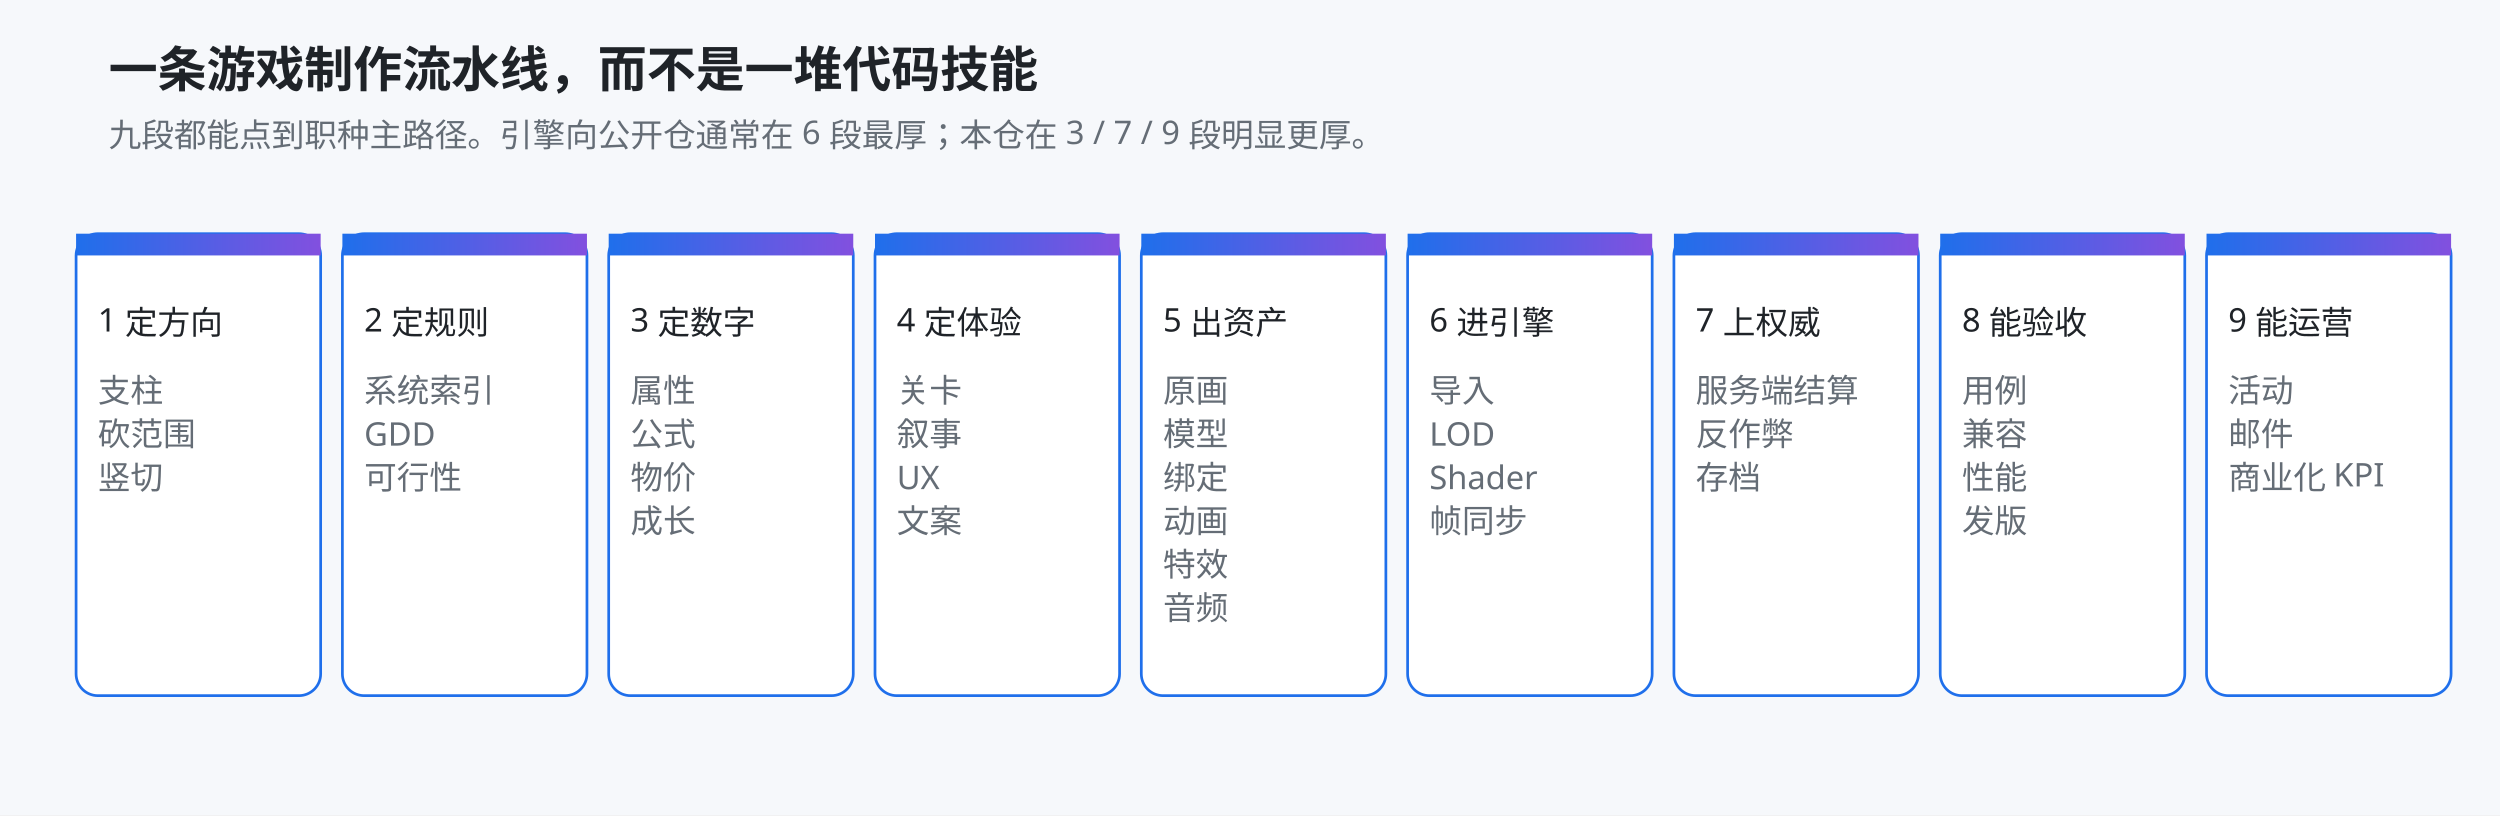
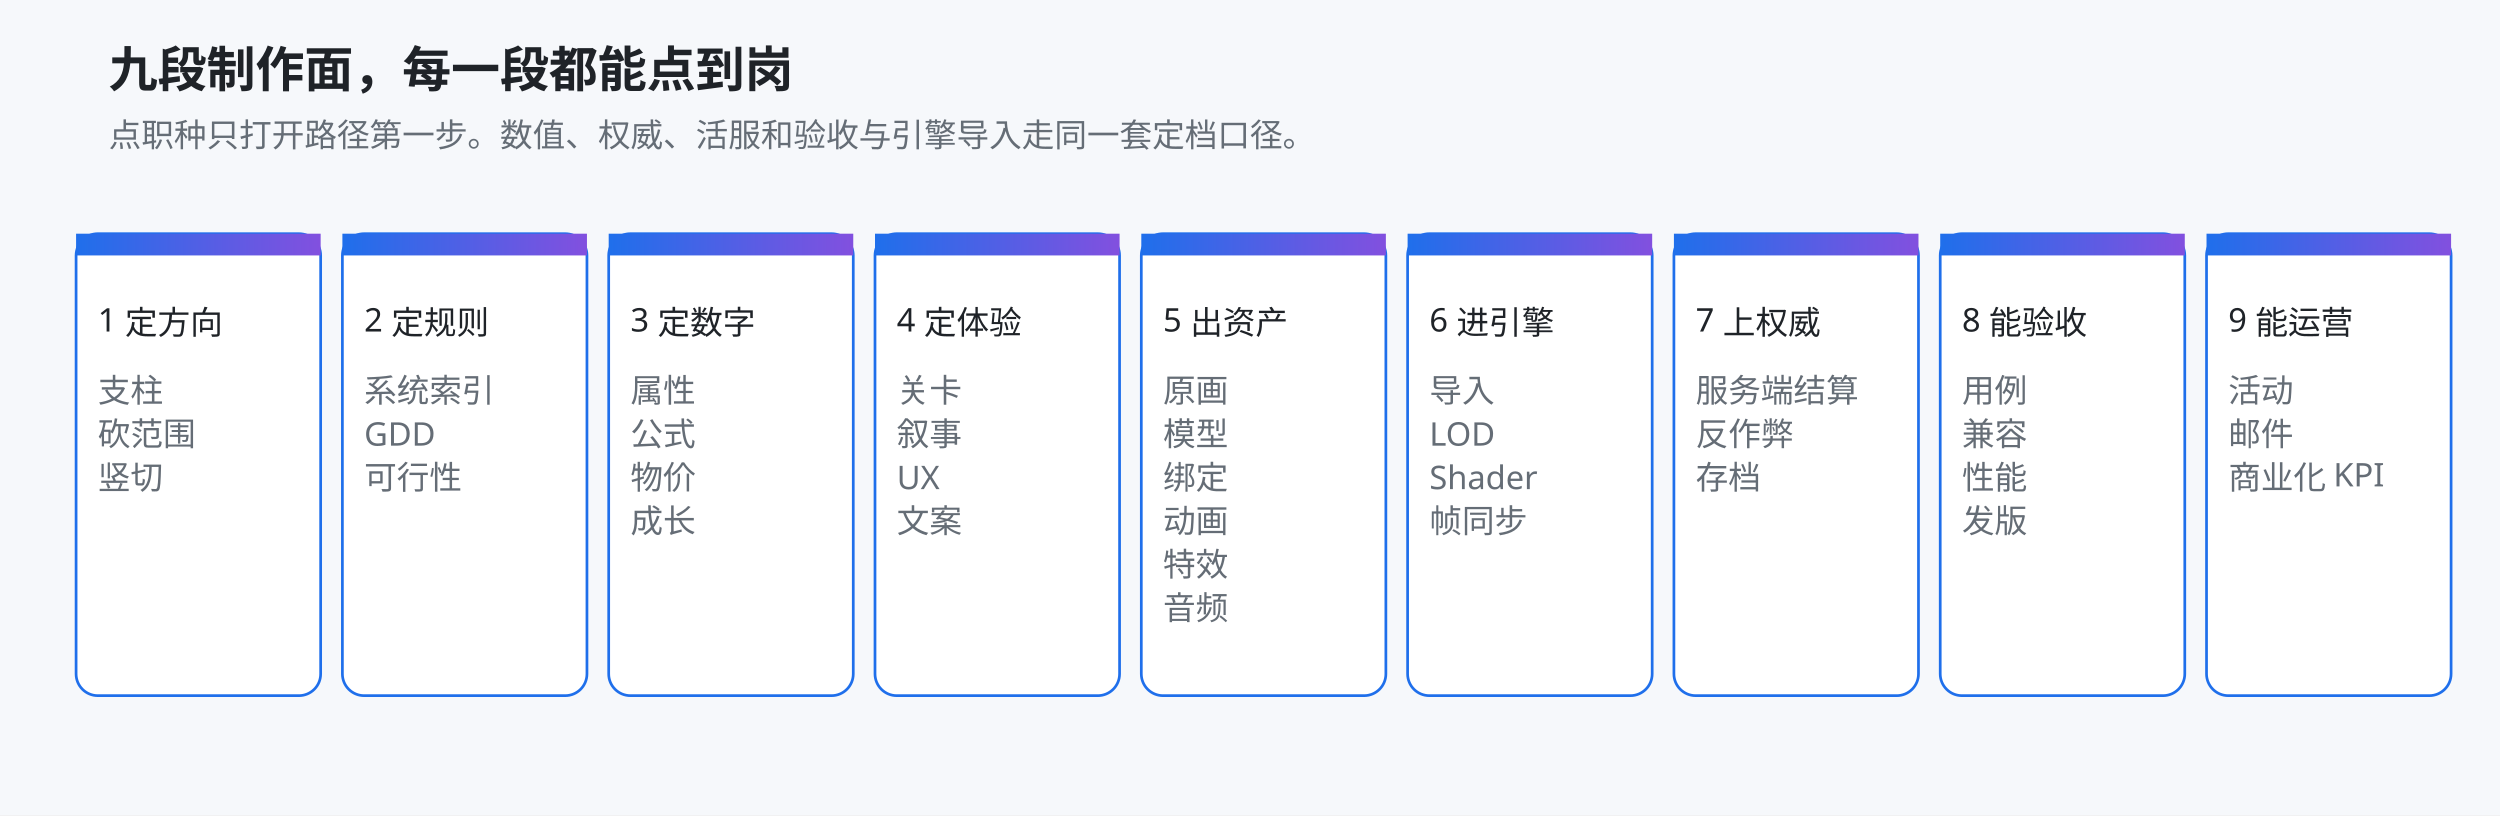
<svg xmlns="http://www.w3.org/2000/svg" width="920" height="300" viewBox="0 0 920 300" role="img" aria-label="全流程">
  <rect width="100%" height="100%" fill="#f6f8fb" />
  <defs>
    <linearGradient id="hero" x1="0" y1="0" x2="1" y2="0">
      <stop offset="0%" stop-color="#1f6feb" />
      <stop offset="100%" stop-color="#8250df" />
    </linearGradient>
  </defs>
  <style>
    .title { font: 600 18px/1.3 "Segoe UI", "PingFang SC", "Microsoft YaHei", sans-serif; fill: #1f2328; }
    .sub { font: 12px/1.4 "Segoe UI", "PingFang SC", "Microsoft YaHei", sans-serif; fill: #656d76; }
    .tick, .axis { font: 11px/1.2 "Segoe UI", "PingFang SC", "Microsoft YaHei", sans-serif; fill: #656d76; }
    .leg { font: 12px/1.2 "Segoe UI", "PingFang SC", "Microsoft YaHei", sans-serif; fill: #1f2328; }
    .lab { font: 11px/1.2 "Segoe UI", "PingFang SC", "Microsoft YaHei", sans-serif; fill: #1f2328; }
    .num { font: 700 22px/1 "Segoe UI", "PingFang SC", "Microsoft YaHei", sans-serif; fill: #1f2328; }
    .cap { font: 12px/1.3 "Segoe UI", "PingFang SC", "Microsoft YaHei", sans-serif; fill: #656d76; }
  </style>
-   <text x="40" y="32" class="title">一条游戏制作流水线，而不是一堆代码技能</text>
-   <text x="40" y="54" class="sub">九段都能点到职种主路径。引擎向公开仓通常在 6 段最厚；本仓在 3 / 7 / 9 段明显更厚。</text>
+   <text x="40" y="32" class="title">九段制作面，每一段都能点到岗</text>
+   <text x="40" y="54" class="sub">点职种只打开路径第一步。数值、权威、活服和验收与引擎导入走同一套定档口径。</text>
  <rect x="28" y="86" width="90" height="170" rx="8" fill="#fff" stroke="#1f6feb" />
  <rect x="28" y="86" width="90" height="8" fill="url(#hero)" />
  <text x="36" y="122" class="leg">1 定方向</text>
  <text x="36" y="148" class="cap">支柱</text>
  <text x="36" y="164" class="cap">砍范围</text>
  <text x="36" y="180" class="cap">竖切</text>
  <rect x="126" y="86" width="90" height="170" rx="8" fill="#fff" stroke="#1f6feb" />
  <rect x="126" y="86" width="90" height="8" fill="url(#hero)" />
  <text x="134" y="122" class="leg">2 定规则</text>
  <text x="134" y="148" class="cap">系统索引</text>
  <text x="134" y="164" class="cap">GDD</text>
  <text x="134" y="180" class="cap">可行性</text>
  <rect x="224" y="86" width="90" height="170" rx="8" fill="#fff" stroke="#1f6feb" />
  <rect x="224" y="86" width="90" height="8" fill="url(#hero)" />
  <text x="232" y="122" class="leg">3 定数字</text>
  <text x="232" y="148" class="cap">属性</text>
  <text x="232" y="164" class="cap">公式</text>
  <text x="232" y="180" class="cap">物价</text>
  <text x="232" y="196" class="cap">成长</text>
  <rect x="322" y="86" width="90" height="170" rx="8" fill="#fff" stroke="#1f6feb" />
  <rect x="322" y="86" width="90" height="8" fill="url(#hero)" />
  <text x="330" y="122" class="leg">4 定体验</text>
  <text x="330" y="148" class="cap">关卡</text>
  <text x="330" y="164" class="cap">叙事</text>
  <text x="330" y="180" class="cap">UX</text>
  <text x="330" y="196" class="cap">文案</text>
  <rect x="420" y="86" width="90" height="170" rx="8" fill="#fff" stroke="#1f6feb" />
  <rect x="420" y="86" width="90" height="8" fill="url(#hero)" />
  <text x="428" y="122" class="leg">5 出资产</text>
  <text x="428" y="148" class="cap">原画</text>
  <text x="428" y="164" class="cap">模型</text>
  <text x="428" y="180" class="cap">绑定</text>
  <text x="428" y="196" class="cap">动画</text>
  <text x="428" y="212" class="cap">特效</text>
  <text x="428" y="228" class="cap">音频</text>
  <rect x="518" y="86" width="90" height="170" rx="8" fill="#fff" stroke="#1f6feb" />
  <rect x="518" y="86" width="90" height="8" fill="url(#hero)" />
  <text x="526" y="122" class="leg">6 进引擎</text>
  <text x="526" y="148" class="cap">导入</text>
  <text x="526" y="164" class="cap">LOD</text>
  <text x="526" y="180" class="cap">Shader</text>
  <text x="526" y="196" class="cap">帧同步</text>
  <rect x="616" y="86" width="90" height="170" rx="8" fill="#fff" stroke="#1f6feb" />
  <rect x="616" y="86" width="90" height="8" fill="url(#hero)" />
  <text x="624" y="122" class="leg">7 上权威</text>
  <text x="624" y="148" class="cap">服务端结算</text>
  <text x="624" y="164" class="cap">反作弊</text>
  <text x="624" y="180" class="cap">存档</text>
  <rect x="714" y="86" width="90" height="170" rx="8" fill="#fff" stroke="#1f6feb" />
  <rect x="714" y="86" width="90" height="8" fill="url(#hero)" />
  <text x="722" y="122" class="leg">8 能验收</text>
  <text x="722" y="148" class="cap">用例</text>
  <text x="722" y="164" class="cap">兼容</text>
  <text x="722" y="180" class="cap">性能</text>
  <text x="722" y="196" class="cap">发版</text>
  <rect x="812" y="86" width="90" height="170" rx="8" fill="#fff" stroke="#1f6feb" />
  <rect x="812" y="86" width="90" height="8" fill="url(#hero)" />
  <text x="820" y="122" class="leg">9 能运营</text>
  <text x="820" y="148" class="cap">活动</text>
  <text x="820" y="164" class="cap">邮件</text>
  <text x="820" y="180" class="cap">商业化 KPI</text>
</svg>
